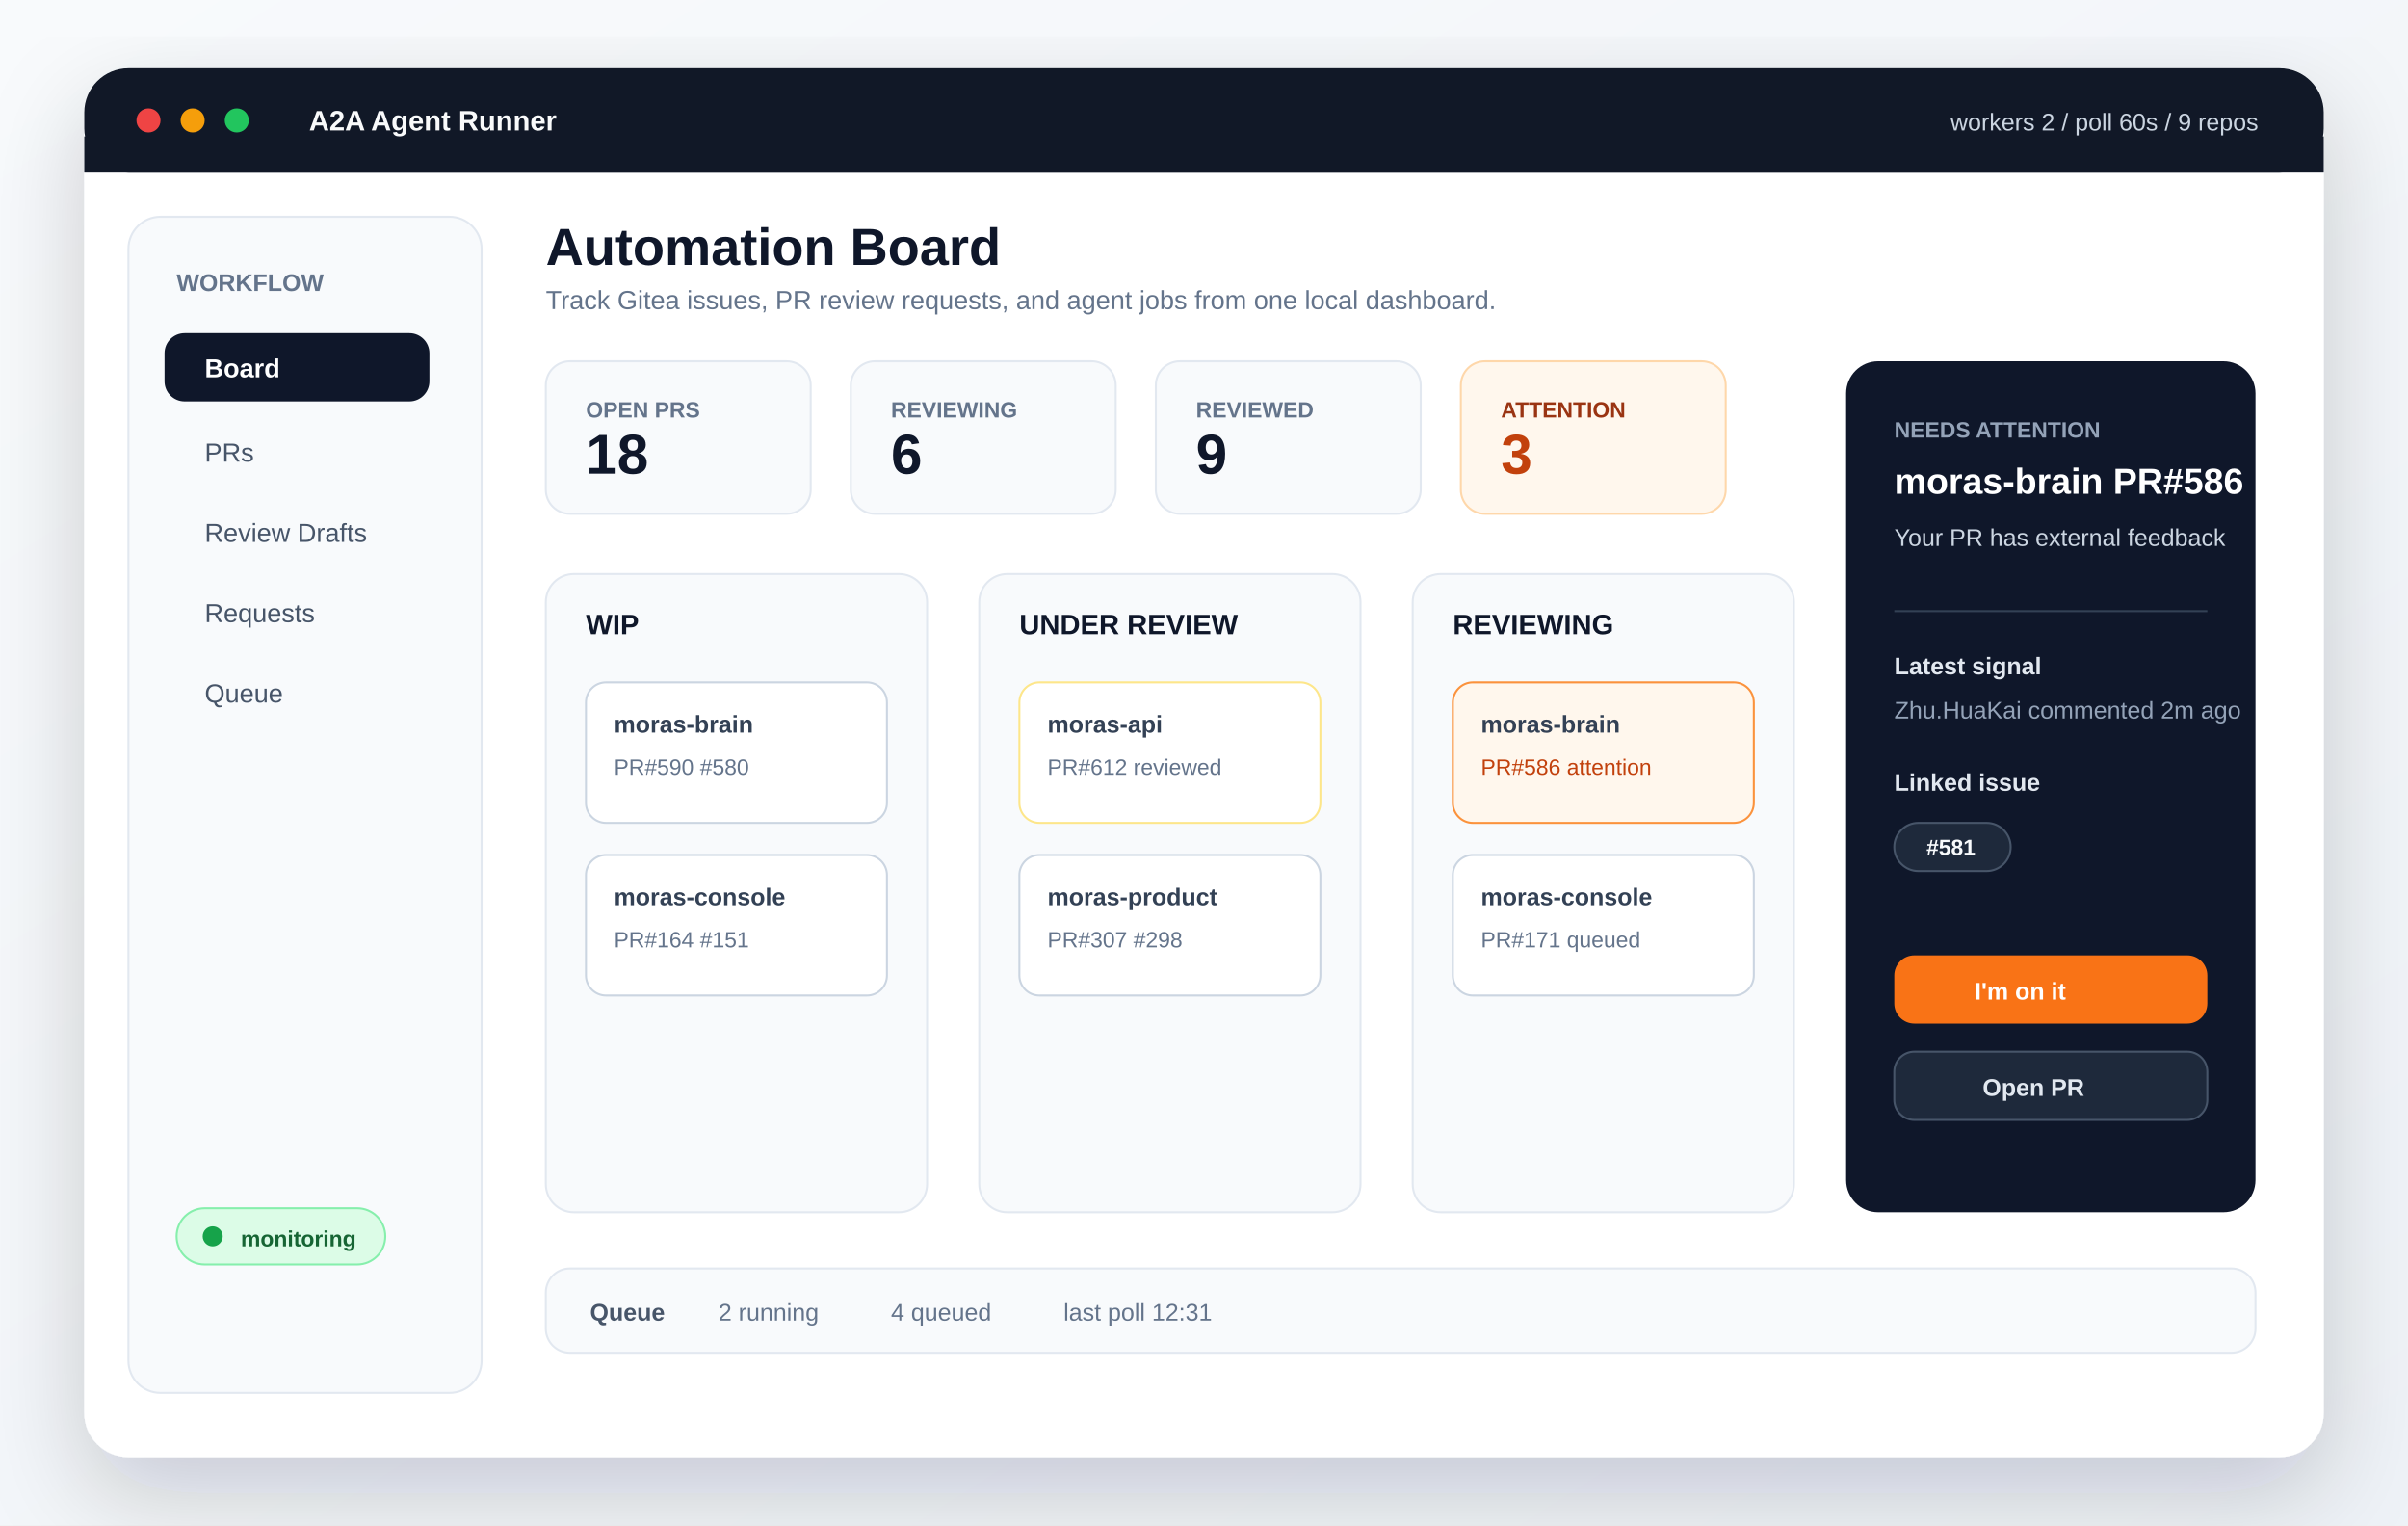
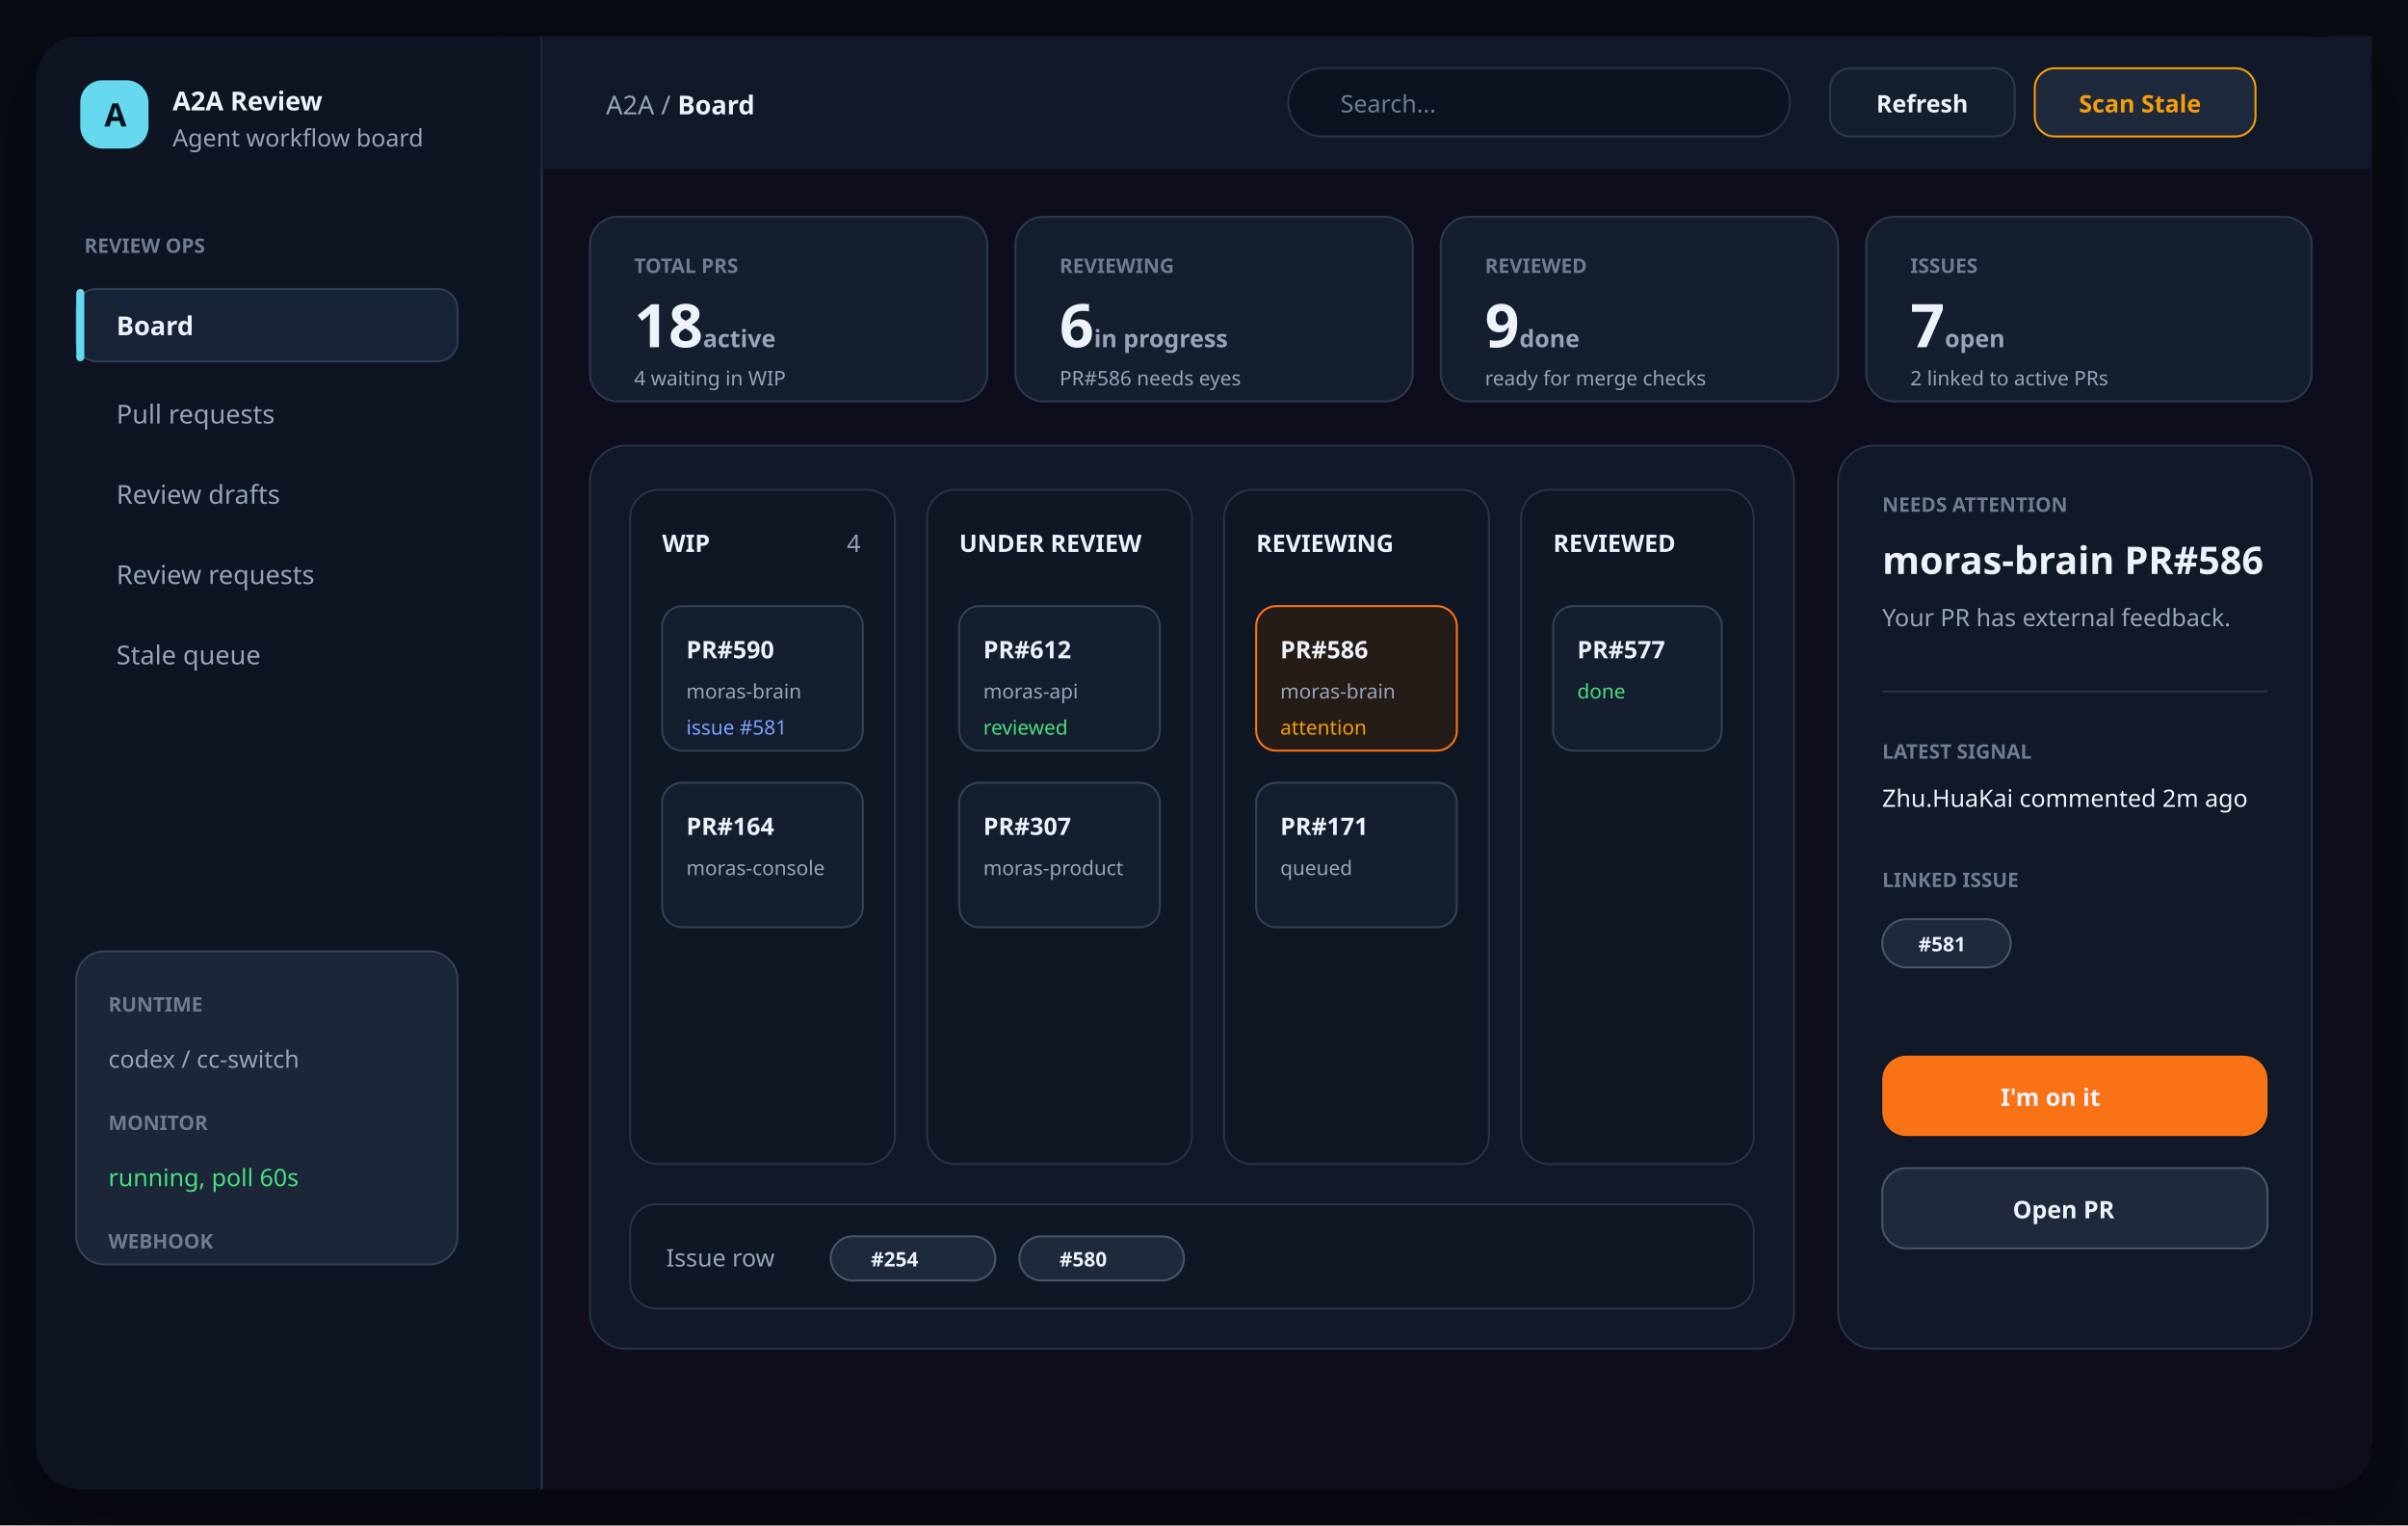
<svg xmlns="http://www.w3.org/2000/svg" width="1200" height="760" viewBox="0 0 1200 760" role="img" aria-labelledby="title desc">
  <defs>
-     <filter id="shadow" x="-10%" y="-10%" width="120%" height="130%">
-       <feDropShadow dx="0" dy="18" stdDeviation="24" flood-color="#0f172a" flood-opacity="0.18" />
+     <filter id="shadow" x="-20%" y="-20%" width="140%" height="150%">
+       <feDropShadow dx="0" dy="14" stdDeviation="18" flood-color="#000000" flood-opacity="0.28" />
    </filter>
-     <linearGradient id="bg" x1="0" x2="1" y1="0" y2="1">
-       <stop offset="0" stop-color="#f8fafc" />
-       <stop offset="1" stop-color="#eef2f7" />
-     </linearGradient>
+     <style>
+       .bg{fill:#080b12}.app{fill:#0b101a}.rail{fill:#0e1421}.rail2{fill:#111928}.top{fill:#111827}.panel{fill:#111827;stroke:#263246}.panel2{fill:#151e2f;stroke:#2b384f}.card{fill:#151e2f;stroke:#334155}.lane{fill:#0f1724;stroke:#263246}.soft{fill:#1b2638;stroke:#334155}.ink{fill:#edf2fb}.muted{fill:#97a3b7}.subtle{fill:#6f7d92}.cyan{fill:#66d9ef}.blue{fill:#7aa2ff}.ok{fill:#4ade80}.warn{fill:#f59e0b}.bad{fill:#fb7185}.orange{fill:#f97316}.txt{font-family:"Avenir Next","Aptos",system-ui,sans-serif}.mono{font-family:"JetBrains Mono","SFMono-Regular",Menlo,monospace}.heavy{font-weight:800}.bold{font-weight:650}.tiny{font-size:10px}.small{font-size:12px}.body{font-size:13px}.h{font-size:22px;font-weight:800}.metric{font-size:30px;font-weight:800}.pill{fill:#1e293b;stroke:#475569}.line{stroke:#263246;stroke-width:1}
+     </style>
  </defs>
-   <rect width="1200" height="760" fill="url(#bg)" />
-   <rect x="42" y="34" width="1116" height="692" rx="22" fill="#ffffff" filter="url(#shadow)" />
-   <rect x="42" y="34" width="1116" height="52" rx="22" fill="#111827" />
-   <rect x="42" y="68" width="1116" height="18" fill="#111827" />
-   <circle cx="74" cy="60" r="6" fill="#ef4444" />
-   <circle cx="96" cy="60" r="6" fill="#f59e0b" />
-   <circle cx="118" cy="60" r="6" fill="#22c55e" />
-   <text x="154" y="65" font-family="Arial, sans-serif" font-size="14" font-weight="700" fill="#f9fafb">A2A Agent Runner</text>
-   <text x="972" y="65" font-family="Arial, sans-serif" font-size="12" fill="#cbd5e1">workers 2 / poll 60s / 9 repos</text>
-   <rect x="64" y="108" width="176" height="586" rx="16" fill="#f8fafc" stroke="#e2e8f0" />
-   <text x="88" y="145" font-family="Arial, sans-serif" font-size="12" font-weight="800" fill="#64748b">WORKFLOW</text>
-   <rect x="82" y="166" width="132" height="34" rx="10" fill="#0f172a" />
-   <text x="102" y="188" font-family="Arial, sans-serif" font-size="13" font-weight="700" fill="#ffffff">Board</text>
-   <text x="102" y="230" font-family="Arial, sans-serif" font-size="13" fill="#475569">PRs</text>
-   <text x="102" y="270" font-family="Arial, sans-serif" font-size="13" fill="#475569">Review Drafts</text>
-   <text x="102" y="310" font-family="Arial, sans-serif" font-size="13" fill="#475569">Requests</text>
-   <text x="102" y="350" font-family="Arial, sans-serif" font-size="13" fill="#475569">Queue</text>
-   <rect x="88" y="602" width="104" height="28" rx="14" fill="#dcfce7" stroke="#86efac" />
-   <circle cx="106" cy="616" r="5" fill="#16a34a" />
-   <text x="120" y="621" font-family="Arial, sans-serif" font-size="11" font-weight="700" fill="#166534">monitoring</text>
-   <text x="272" y="132" font-family="Arial, sans-serif" font-size="26" font-weight="900" fill="#0f172a">Automation Board</text>
-   <text x="272" y="154" font-family="Arial, sans-serif" font-size="13" fill="#64748b">Track Gitea issues, PR review requests, and agent jobs from one local dashboard.</text>
-   <g>
-     <rect x="272" y="180" width="132" height="76" rx="12" fill="#f8fafc" stroke="#e2e8f0" />
-     <text x="292" y="208" font-family="Arial, sans-serif" font-size="11" font-weight="800" fill="#64748b">OPEN PRS</text>
-     <text x="292" y="236" font-family="Arial, sans-serif" font-size="28" font-weight="900" fill="#0f172a">18</text>
-     <rect x="424" y="180" width="132" height="76" rx="12" fill="#f8fafc" stroke="#e2e8f0" />
-     <text x="444" y="208" font-family="Arial, sans-serif" font-size="11" font-weight="800" fill="#64748b">REVIEWING</text>
-     <text x="444" y="236" font-family="Arial, sans-serif" font-size="28" font-weight="900" fill="#0f172a">6</text>
-     <rect x="576" y="180" width="132" height="76" rx="12" fill="#f8fafc" stroke="#e2e8f0" />
-     <text x="596" y="208" font-family="Arial, sans-serif" font-size="11" font-weight="800" fill="#64748b">REVIEWED</text>
-     <text x="596" y="236" font-family="Arial, sans-serif" font-size="28" font-weight="900" fill="#0f172a">9</text>
-     <rect x="728" y="180" width="132" height="76" rx="12" fill="#fff7ed" stroke="#fed7aa" />
-     <text x="748" y="208" font-family="Arial, sans-serif" font-size="11" font-weight="800" fill="#9a3412">ATTENTION</text>
-     <text x="748" y="236" font-family="Arial, sans-serif" font-size="28" font-weight="900" fill="#c2410c">3</text>
+   <rect width="1200" height="760" class="bg" />
+   <rect x="18" y="18" width="1164" height="724" rx="22" class="app" filter="url(#shadow)" />
+   <rect x="18" y="18" width="252" height="724" rx="22" class="rail" />
+   <rect x="248" y="18" width="22" height="724" class="rail" />
+   <line x1="270" y1="18" x2="270" y2="742" class="line" />
+   <g class="txt">
+     <rect x="40" y="40" width="34" height="34" rx="11" fill="#66d9ef" />
+     <text x="52" y="63" font-size="16" font-weight="850" fill="#06111f">A</text>
+     <text x="86" y="55" class="ink body heavy">A2A Review</text>
+     <text x="86" y="73" class="muted small">Agent workflow board</text>
+     <text x="42" y="126" class="subtle tiny heavy">REVIEW OPS</text>
+     <rect x="38" y="144" width="190" height="36" rx="10" fill="#162337" stroke="#2f3d55" />
+     <rect x="38" y="144" width="4" height="36" rx="2" fill="#66d9ef" />
+     <text x="58" y="167" class="ink body bold">Board</text>
+     <text x="58" y="211" class="muted body">Pull requests</text>
+     <text x="58" y="251" class="muted body">Review drafts</text>
+     <text x="58" y="291" class="muted body">Review requests</text>
+     <text x="58" y="331" class="muted body">Stale queue</text>
+     <rect x="38" y="474" width="190" height="156" rx="14" class="soft" />
+     <text x="54" y="504" class="subtle tiny heavy">RUNTIME</text>
+     <text x="54" y="532" class="muted small">codex / cc-switch</text>
+     <text x="54" y="563" class="subtle tiny heavy">MONITOR</text>
+     <text x="54" y="591" class="ok small">running, poll 60s</text>
+     <text x="54" y="622" class="subtle tiny heavy">WEBHOOK</text>
  </g>
-   <g>
-     <rect x="272" y="286" width="190" height="318" rx="14" fill="#f8fafc" stroke="#e2e8f0" />
-     <text x="292" y="316" font-family="Arial, sans-serif" font-size="14" font-weight="900" fill="#0f172a">WIP</text>
-     <rect x="292" y="340" width="150" height="70" rx="10" fill="#ffffff" stroke="#cbd5e1" />
-     <text x="306" y="365" font-family="Arial, sans-serif" font-size="12" font-weight="800" fill="#334155">moras-brain</text>
-     <text x="306" y="386" font-family="Arial, sans-serif" font-size="11" fill="#64748b">PR#590  #580</text>
-     <rect x="292" y="426" width="150" height="70" rx="10" fill="#ffffff" stroke="#cbd5e1" />
-     <text x="306" y="451" font-family="Arial, sans-serif" font-size="12" font-weight="800" fill="#334155">moras-console</text>
-     <text x="306" y="472" font-family="Arial, sans-serif" font-size="11" fill="#64748b">PR#164  #151</text>
-     <rect x="488" y="286" width="190" height="318" rx="14" fill="#f8fafc" stroke="#e2e8f0" />
-     <text x="508" y="316" font-family="Arial, sans-serif" font-size="14" font-weight="900" fill="#0f172a">UNDER REVIEW</text>
-     <rect x="508" y="340" width="150" height="70" rx="10" fill="#ffffff" stroke="#fde68a" />
-     <text x="522" y="365" font-family="Arial, sans-serif" font-size="12" font-weight="800" fill="#334155">moras-api</text>
-     <text x="522" y="386" font-family="Arial, sans-serif" font-size="11" fill="#64748b">PR#612  reviewed</text>
-     <rect x="508" y="426" width="150" height="70" rx="10" fill="#ffffff" stroke="#cbd5e1" />
-     <text x="522" y="451" font-family="Arial, sans-serif" font-size="12" font-weight="800" fill="#334155">moras-product</text>
-     <text x="522" y="472" font-family="Arial, sans-serif" font-size="11" fill="#64748b">PR#307  #298</text>
-     <rect x="704" y="286" width="190" height="318" rx="14" fill="#f8fafc" stroke="#e2e8f0" />
-     <text x="724" y="316" font-family="Arial, sans-serif" font-size="14" font-weight="900" fill="#0f172a">REVIEWING</text>
-     <rect x="724" y="340" width="150" height="70" rx="10" fill="#fff7ed" stroke="#fb923c" />
-     <text x="738" y="365" font-family="Arial, sans-serif" font-size="12" font-weight="800" fill="#334155">moras-brain</text>
-     <text x="738" y="386" font-family="Arial, sans-serif" font-size="11" fill="#c2410c">PR#586  attention</text>
-     <rect x="724" y="426" width="150" height="70" rx="10" fill="#ffffff" stroke="#cbd5e1" />
-     <text x="738" y="451" font-family="Arial, sans-serif" font-size="12" font-weight="800" fill="#334155">moras-console</text>
-     <text x="738" y="472" font-family="Arial, sans-serif" font-size="11" fill="#64748b">PR#171  queued</text>
+   <rect x="270" y="18" width="912" height="66" class="top" />
+   <g class="txt">
+     <text x="302" y="57" class="muted body">A2A / <tspan class="ink heavy">Board</tspan>
+     </text>
+     <rect x="642" y="34" width="250" height="34" rx="17" fill="#0b1220" stroke="#263246" />
+     <text x="668" y="56" class="subtle small">Search...</text>
+     <rect x="912" y="34" width="92" height="34" rx="10" class="panel2" />
+     <text x="935" y="56" class="ink small bold">Refresh</text>
+     <rect x="1014" y="34" width="110" height="34" rx="10" fill="#1e293b" stroke="#f59e0b" />
+     <text x="1036" y="56" class="warn small bold">Scan Stale</text>
  </g>
-   <rect x="920" y="180" width="204" height="424" rx="16" fill="#0f172a" />
-   <text x="944" y="218" font-family="Arial, sans-serif" font-size="11" font-weight="900" fill="#94a3b8">NEEDS ATTENTION</text>
-   <text x="944" y="246" font-family="Arial, sans-serif" font-size="18" font-weight="900" fill="#ffffff">moras-brain PR#586</text>
-   <text x="944" y="272" font-family="Arial, sans-serif" font-size="12" fill="#cbd5e1">Your PR has external feedback</text>
-   <rect x="944" y="304" width="156" height="1" fill="#334155" />
-   <text x="944" y="336" font-family="Arial, sans-serif" font-size="12" font-weight="800" fill="#e2e8f0">Latest signal</text>
-   <text x="944" y="358" font-family="Arial, sans-serif" font-size="12" fill="#94a3b8">Zhu.HuaKai commented 2m ago</text>
-   <text x="944" y="394" font-family="Arial, sans-serif" font-size="12" font-weight="800" fill="#e2e8f0">Linked issue</text>
-   <rect x="944" y="410" width="58" height="24" rx="12" fill="#1e293b" stroke="#475569" />
-   <text x="960" y="426" font-family="Arial, sans-serif" font-size="11" font-weight="800" fill="#f8fafc">#581</text>
-   <rect x="944" y="476" width="156" height="34" rx="10" fill="#f97316" />
-   <text x="984" y="498" font-family="Arial, sans-serif" font-size="12" font-weight="900" fill="#ffffff">I'm on it</text>
-   <rect x="944" y="524" width="156" height="34" rx="10" fill="#1e293b" stroke="#475569" />
-   <text x="988" y="546" font-family="Arial, sans-serif" font-size="12" font-weight="800" fill="#e2e8f0">Open PR</text>
-   <rect x="272" y="632" width="852" height="42" rx="12" fill="#f8fafc" stroke="#e2e8f0" />
-   <text x="294" y="658" font-family="Arial, sans-serif" font-size="12" font-weight="800" fill="#475569">Queue</text>
-   <text x="358" y="658" font-family="Arial, sans-serif" font-size="12" fill="#64748b">2 running</text>
-   <text x="444" y="658" font-family="Arial, sans-serif" font-size="12" fill="#64748b">4 queued</text>
-   <text x="530" y="658" font-family="Arial, sans-serif" font-size="12" fill="#64748b">last poll 12:31</text>
+   <g class="txt">
+     <rect x="294" y="108" width="198" height="92" rx="14" class="panel2" />
+     <text x="316" y="136" class="subtle tiny heavy">TOTAL PRS</text>
+     <text x="316" y="173" class="ink metric">18<tspan class="muted small"> active</tspan>
+     </text>
+     <text x="316" y="192" class="muted tiny">4 waiting in WIP</text>
+     <rect x="506" y="108" width="198" height="92" rx="14" class="panel2" />
+     <text x="528" y="136" class="subtle tiny heavy">REVIEWING</text>
+     <text x="528" y="173" class="ink metric">6<tspan class="muted small"> in progress</tspan>
+     </text>
+     <text x="528" y="192" class="muted tiny">PR#586 needs eyes</text>
+     <rect x="718" y="108" width="198" height="92" rx="14" class="panel2" />
+     <text x="740" y="136" class="subtle tiny heavy">REVIEWED</text>
+     <text x="740" y="173" class="ink metric">9<tspan class="muted small"> done</tspan>
+     </text>
+     <text x="740" y="192" class="muted tiny">ready for merge checks</text>
+     <rect x="930" y="108" width="222" height="92" rx="14" class="panel2" />
+     <text x="952" y="136" class="subtle tiny heavy">ISSUES</text>
+     <text x="952" y="173" class="ink metric">7<tspan class="muted small"> open</tspan>
+     </text>
+     <text x="952" y="192" class="muted tiny">2 linked to active PRs</text>
+   </g>
+   <rect x="294" y="222" width="600" height="450" rx="18" class="panel" />
+   <g class="txt">
+     <g>
+       <rect x="314" y="244" width="132" height="336" rx="14" class="lane" />
+       <text x="330" y="275" class="ink small heavy">WIP</text>
+       <text x="422" y="275" class="muted small">4</text>
+       <rect x="330" y="302" width="100" height="72" rx="10" class="card" />
+       <text x="342" y="328" class="ink small heavy">PR#590</text>
+       <text x="342" y="348" class="muted tiny">moras-brain</text>
+       <text x="342" y="366" class="blue tiny">issue #581</text>
+       <rect x="330" y="390" width="100" height="72" rx="10" class="card" />
+       <text x="342" y="416" class="ink small heavy">PR#164</text>
+       <text x="342" y="436" class="muted tiny">moras-console</text>
+     </g>
+     <g>
+       <rect x="462" y="244" width="132" height="336" rx="14" class="lane" />
+       <text x="478" y="275" class="ink small heavy">UNDER REVIEW</text>
+       <rect x="478" y="302" width="100" height="72" rx="10" class="card" />
+       <text x="490" y="328" class="ink small heavy">PR#612</text>
+       <text x="490" y="348" class="muted tiny">moras-api</text>
+       <text x="490" y="366" class="ok tiny">reviewed</text>
+       <rect x="478" y="390" width="100" height="72" rx="10" class="card" />
+       <text x="490" y="416" class="ink small heavy">PR#307</text>
+       <text x="490" y="436" class="muted tiny">moras-product</text>
+     </g>
+     <g>
+       <rect x="610" y="244" width="132" height="336" rx="14" class="lane" />
+       <text x="626" y="275" class="ink small heavy">REVIEWING</text>
+       <rect x="626" y="302" width="100" height="72" rx="10" fill="#251c17" stroke="#f97316" />
+       <text x="638" y="328" class="ink small heavy">PR#586</text>
+       <text x="638" y="348" class="muted tiny">moras-brain</text>
+       <text x="638" y="366" class="warn tiny">attention</text>
+       <rect x="626" y="390" width="100" height="72" rx="10" class="card" />
+       <text x="638" y="416" class="ink small heavy">PR#171</text>
+       <text x="638" y="436" class="muted tiny">queued</text>
+     </g>
+     <g>
+       <rect x="758" y="244" width="116" height="336" rx="14" class="lane" />
+       <text x="774" y="275" class="ink small heavy">REVIEWED</text>
+       <rect x="774" y="302" width="84" height="72" rx="10" class="card" />
+       <text x="786" y="328" class="ink small heavy">PR#577</text>
+       <text x="786" y="348" class="ok tiny">done</text>
+     </g>
+     <rect x="314" y="600" width="560" height="52" rx="13" fill="#0f1724" stroke="#263246" />
+     <text x="332" y="631" class="muted small">Issue row</text>
+     <rect x="414" y="616" width="82" height="22" rx="11" fill="#1e293b" stroke="#475569" />
+     <text x="434" y="631" class="ink tiny bold">#254</text>
+     <rect x="508" y="616" width="82" height="22" rx="11" fill="#1e293b" stroke="#475569" />
+     <text x="528" y="631" class="ink tiny bold">#580</text>
+   </g>
+   <rect x="916" y="222" width="236" height="450" rx="18" class="panel" />
+   <g class="txt">
+     <text x="938" y="255" class="subtle tiny heavy">NEEDS ATTENTION</text>
+     <text x="938" y="286" class="ink" font-size="19" font-weight="850">moras-brain PR#586</text>
+     <text x="938" y="312" class="muted small">Your PR has external feedback.</text>
+     <rect x="938" y="344" width="192" height="1" fill="#263246" />
+     <text x="938" y="378" class="subtle tiny heavy">LATEST SIGNAL</text>
+     <text x="938" y="402" class="ink small">Zhu.HuaKai commented 2m ago</text>
+     <text x="938" y="442" class="subtle tiny heavy">LINKED ISSUE</text>
+     <rect x="938" y="458" width="64" height="24" rx="12" class="pill" />
+     <text x="956" y="474" class="ink tiny bold">#581</text>
+     <rect x="938" y="526" width="192" height="40" rx="12" fill="#f97316" />
+     <text x="997" y="551" class="ink small heavy">I'm on it</text>
+     <rect x="938" y="582" width="192" height="40" rx="12" class="pill" />
+     <text x="1003" y="607" class="ink small bold">Open PR</text>
+   </g>
</svg>
